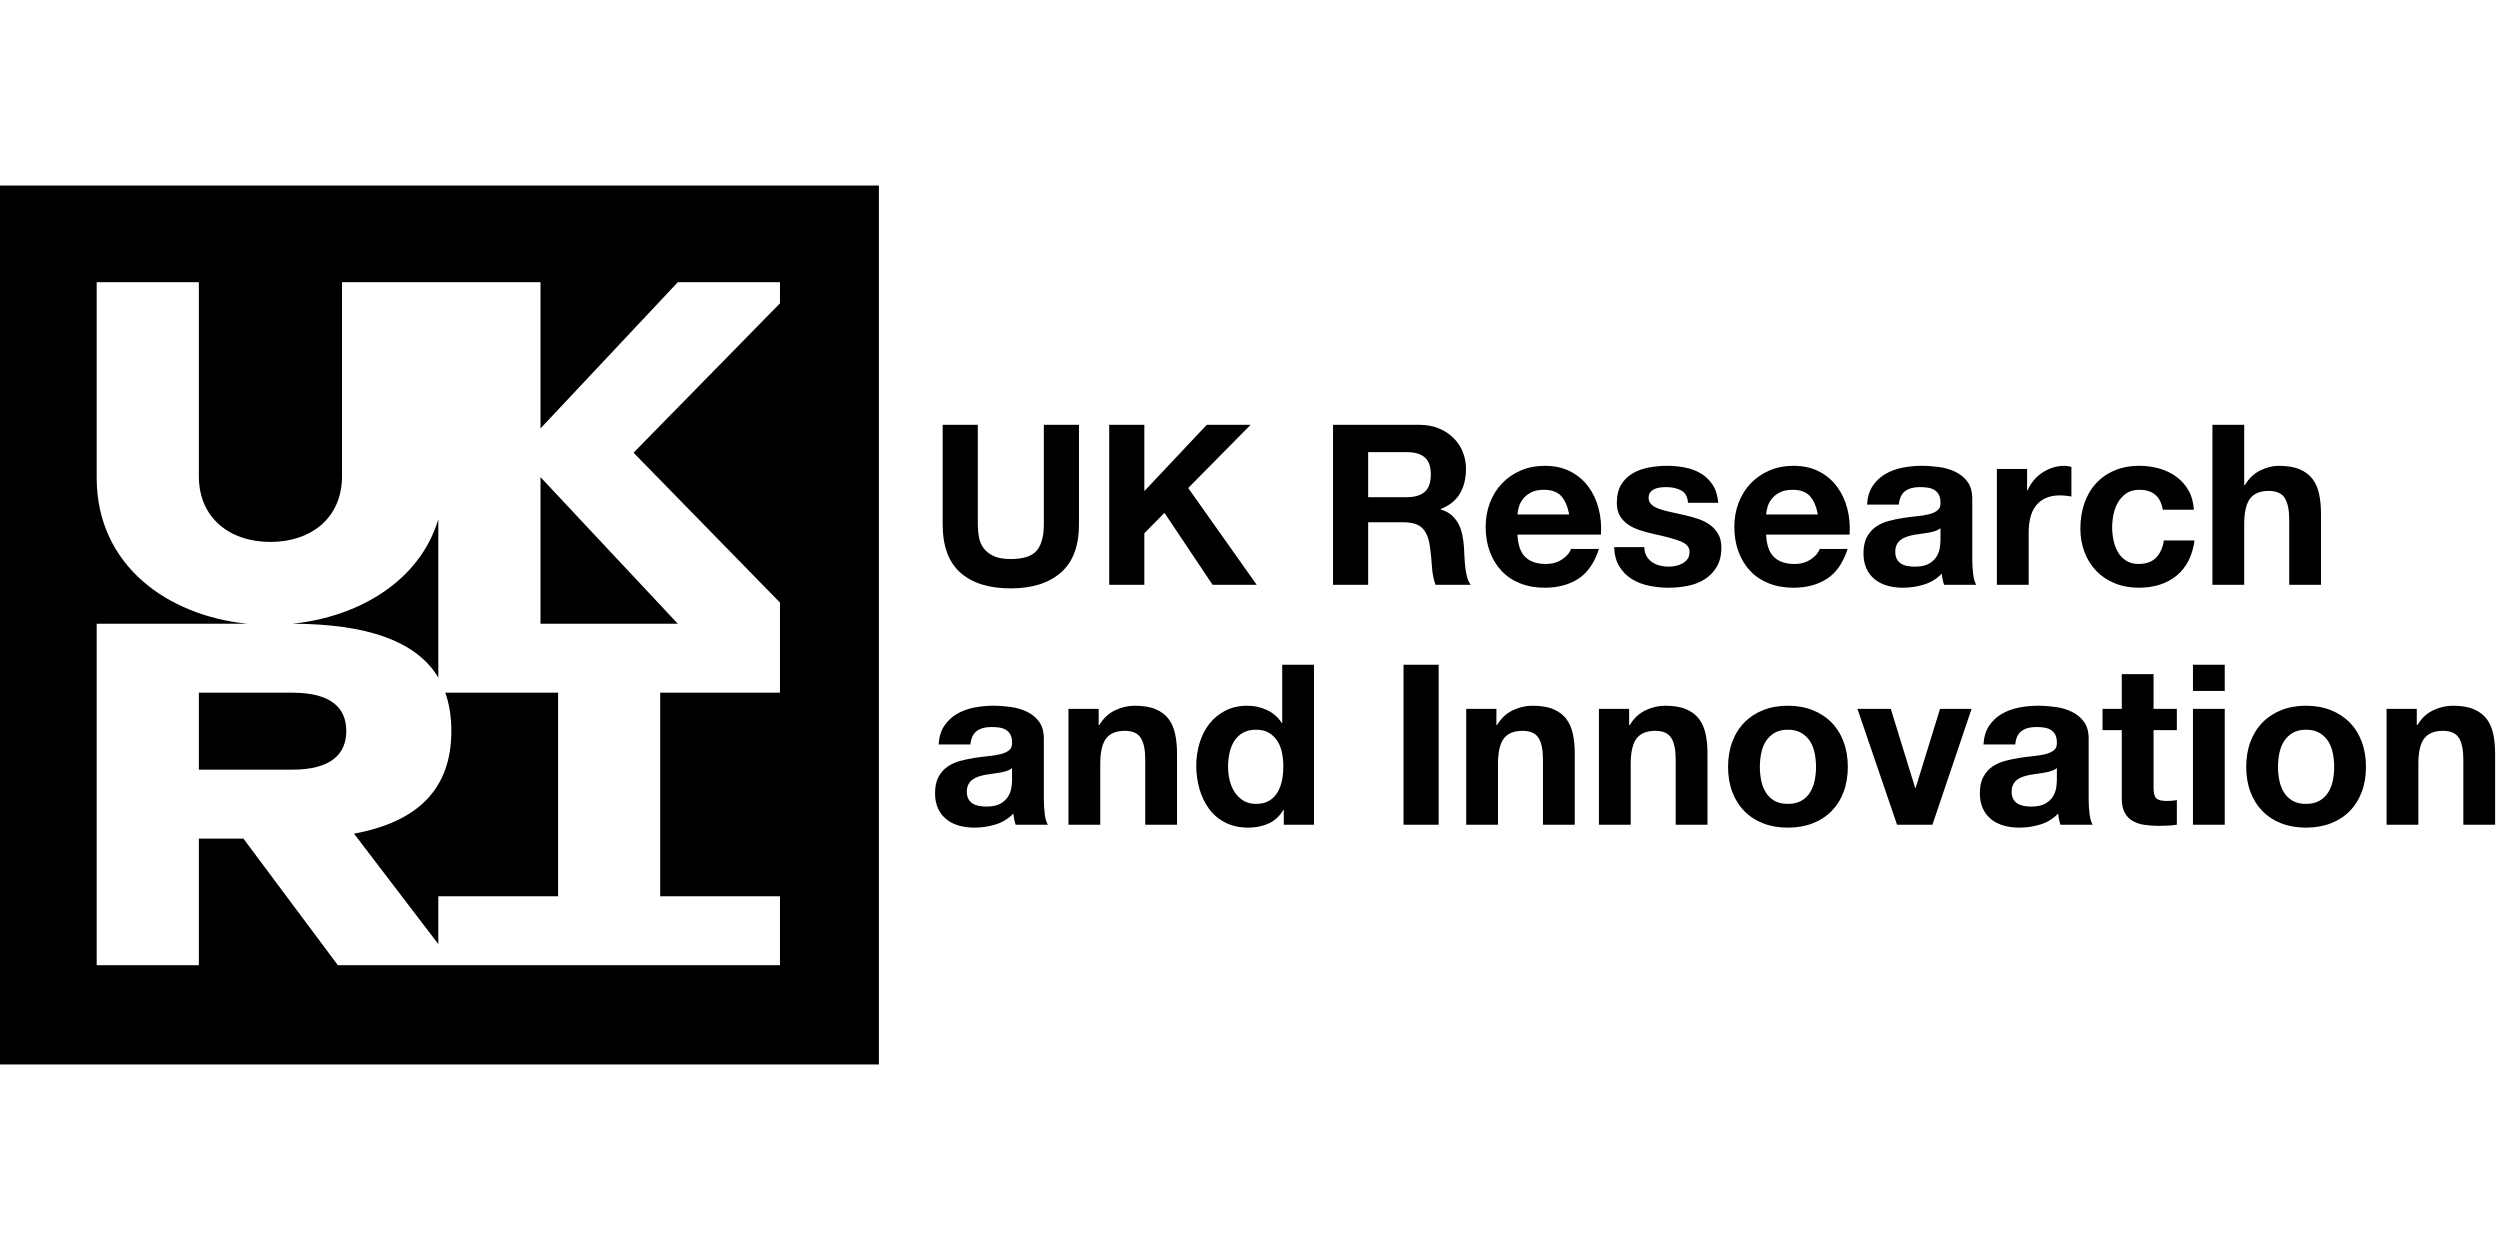
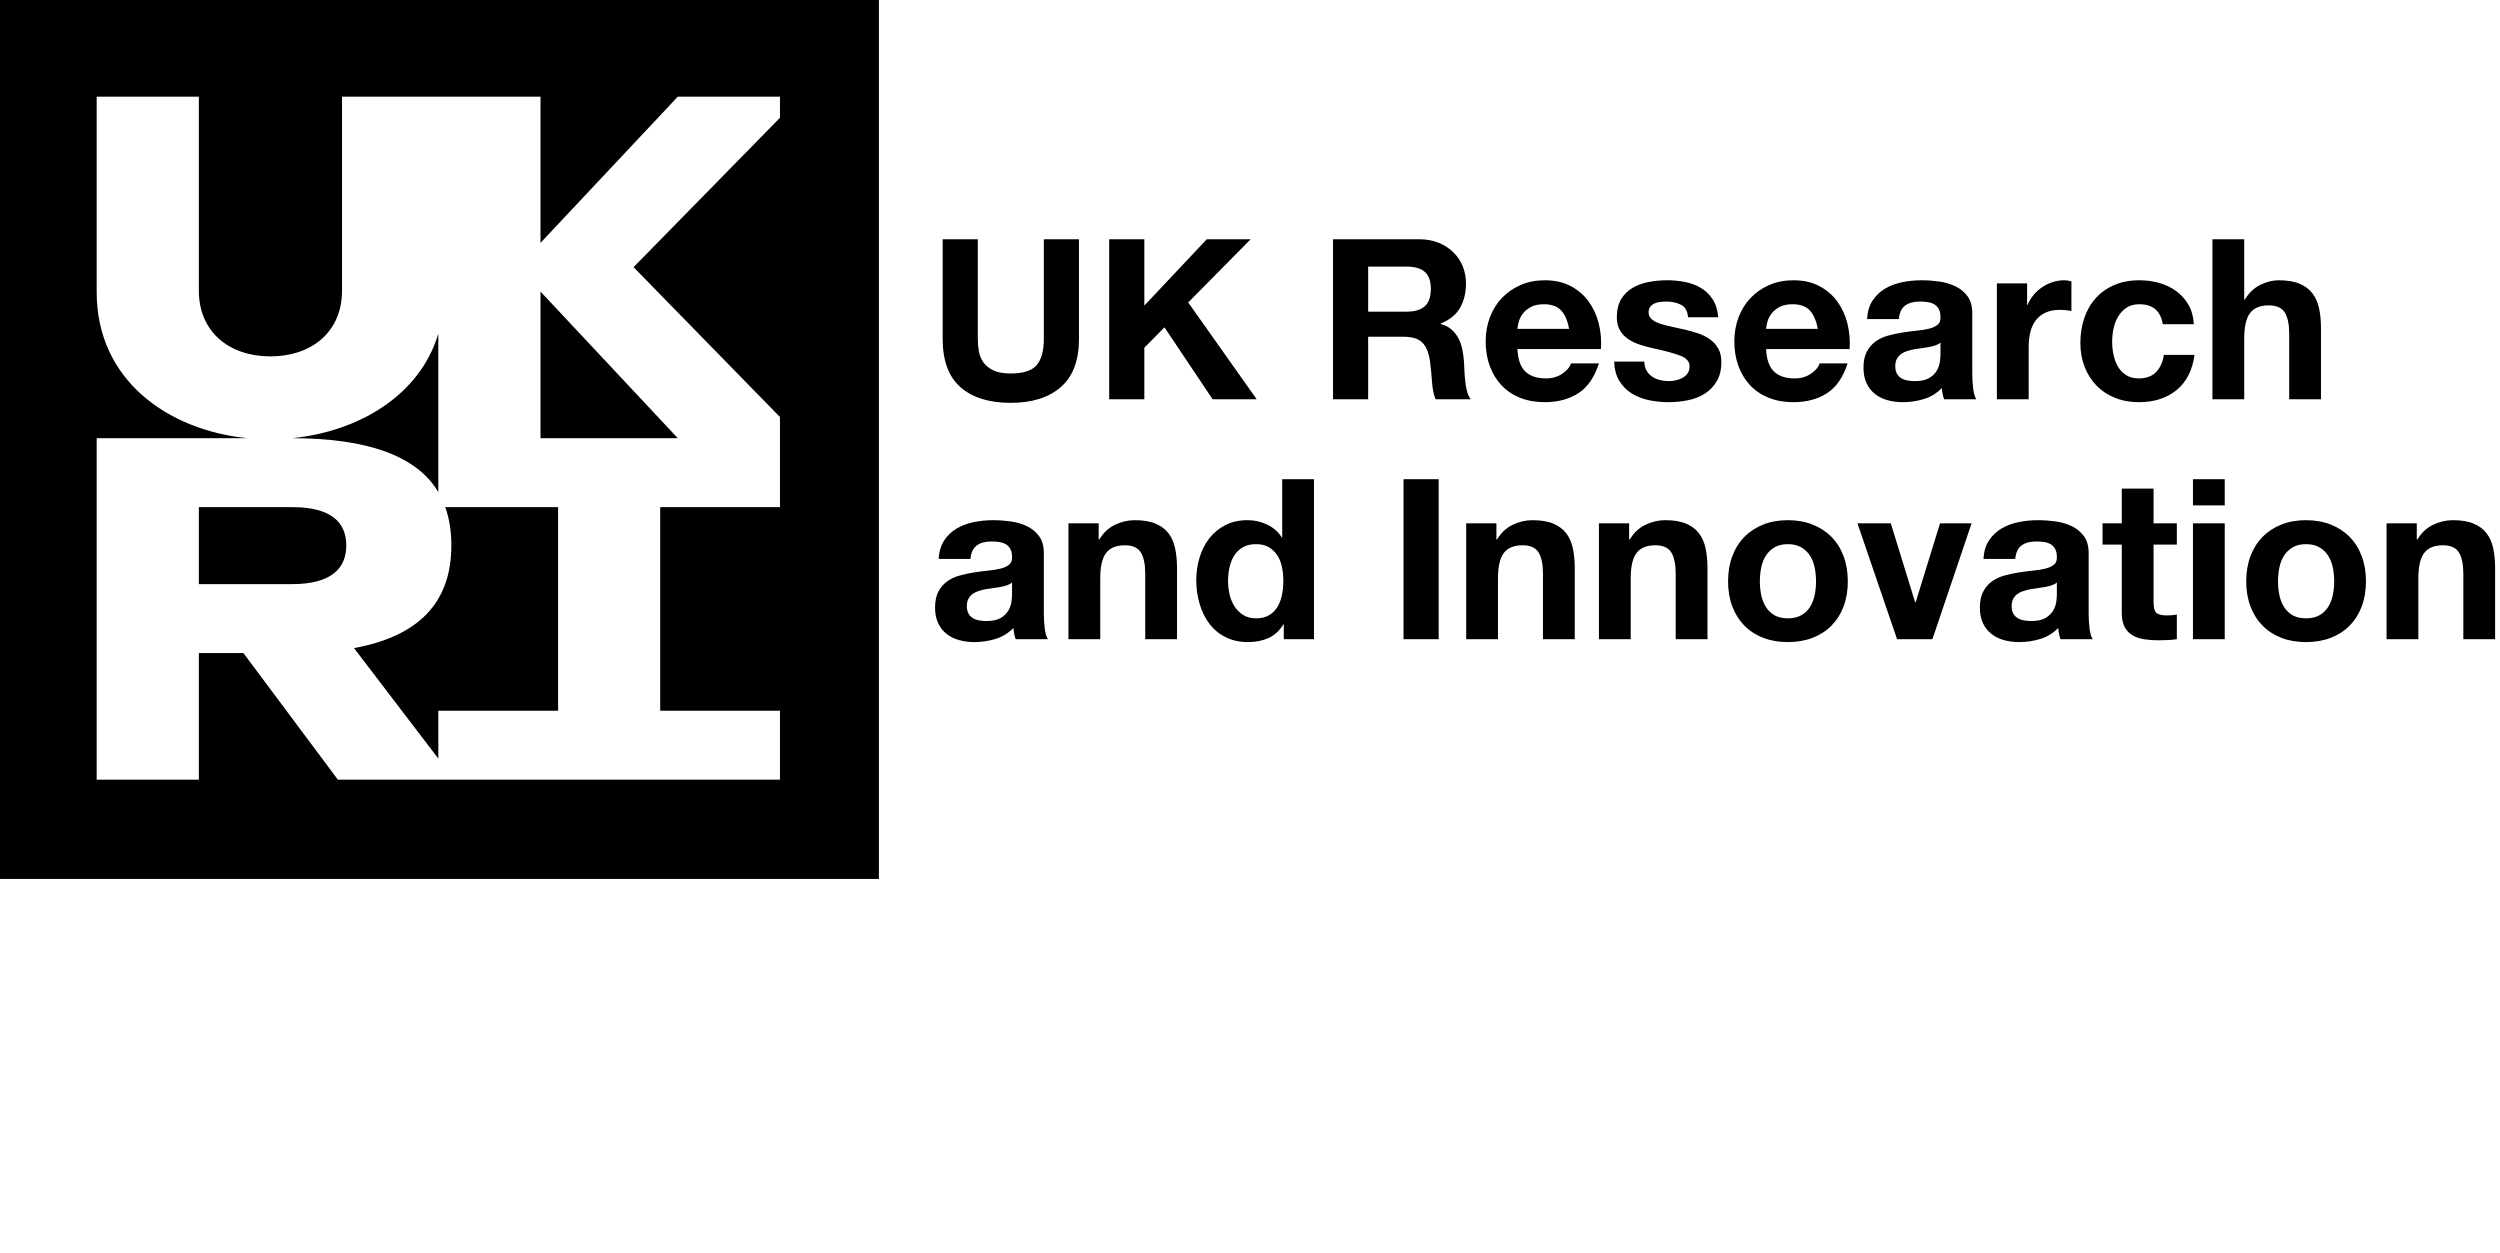
<svg xmlns="http://www.w3.org/2000/svg" viewBox="0 0 1024 513">
-   <path fill="#000" d="M360 76v360H0V76zM81.45 115.6H39.6v80.08c0 35.873 28.965 56.465 61.66 59.798H39.6v139.878h41.85v-51.86h18.256l38.686 51.86h181.08V367.11h-49.056v-83.385h49.056v-36.919l-59.964-61.38 59.964-61.182V115.6h-41.85l-56.235 59.883V115.6h-81.3v79.487c0 17.004-12.603 26.89-29.332 26.89-16.7 0-29.304-9.886-29.304-26.89zm147.143 168.125v83.385h-49.057v19.603l-34.532-45.251c26.28-4.83 39.873-18.417 39.873-42.06 0-5.847-.848-11.073-2.487-15.677zm-108.852 0c15.712 0 22.098 6.101 22.098 15.677s-6.386 15.847-22.098 15.847h-38.29v-31.524zm59.795-71.04v64.882c-8.901-15.027-29.389-22.032-59.795-22.089 27.128-2.768 52.194-17.4 59.795-42.794m41.851-17.26 56.234 60.053h-56.234zm220.562 19.33V174h-14.393v40.755q0 7.343-2.934 10.785-2.933 3.442-10.635 3.442-4.4 0-7.013-1.24-2.613-1.238-4.08-3.212-1.467-1.973-1.925-4.543a29.7 29.7 0 0 1-.458-5.232V174h-14.394v40.755q0 13.401 7.289 19.826t20.581 6.425q13.11 0 20.536-6.47 7.426-6.472 7.426-19.781M454.326 174v65.538h14.394v-21.112l8.25-8.353 19.711 29.465h18.061l-28.053-39.653L512.267 174h-17.97l-25.577 27.17V174zm106.072 29.648v-18.45h15.769q4.95 0 7.426 2.157t2.475 6.93q0 4.957-2.475 7.16t-7.426 2.203zM546.005 174v65.538h14.393v-25.61h14.394q5.409 0 7.792 2.387t3.117 7.527q.55 3.947.826 8.26.275 4.315 1.466 7.436h14.394q-1.009-1.377-1.513-3.35a29 29 0 0 1-.733-4.177 72 72 0 0 1-.321-4.314 245 245 0 0 0-.183-3.672 39 39 0 0 0-.688-4.956q-.504-2.478-1.604-4.544a12.5 12.5 0 0 0-2.842-3.58q-1.743-1.514-4.401-2.249v-.183q5.5-2.203 7.93-6.425t2.43-10.005q0-3.764-1.33-7.022a16.9 16.9 0 0 0-3.85-5.737q-2.521-2.478-6.05-3.901T581.3 174zm96.72 36.716h-21.177q.091-1.377.596-3.121.504-1.744 1.742-3.304t3.3-2.616 5.18-1.056q4.767 0 7.105 2.57t3.255 7.527m-21.177 8.26h34.196q.366-5.506-.917-10.555-1.284-5.049-4.171-8.995-2.889-3.947-7.38-6.288-4.493-2.34-10.543-2.34-5.41 0-9.856 1.927t-7.655 5.278-4.95 7.94q-1.743 4.59-1.743 9.913 0 5.507 1.696 10.097 1.697 4.589 4.814 7.894t7.609 5.094q4.492 1.79 10.085 1.79 8.067 0 13.751-3.672 5.684-3.671 8.435-12.208h-11.46q-.643 2.204-3.484 4.177-2.842 1.974-6.784 1.973-5.501 0-8.434-2.845-2.934-2.845-3.21-9.18m51.982 5.141h-12.377q.183 4.773 2.154 7.94t5.043 5.094 7.013 2.754a39.2 39.2 0 0 0 8.068.826q4.034 0 7.93-.78t6.922-2.708 4.905-5.094 1.879-7.848q0-3.304-1.283-5.554a11.76 11.76 0 0 0-3.393-3.763q-2.108-1.514-4.813-2.432a55 55 0 0 0-5.546-1.56 220 220 0 0 0-5.41-1.194q-2.659-.55-4.72-1.24-2.063-.687-3.347-1.79-1.284-1.1-1.284-2.845 0-1.469.734-2.34a4.8 4.8 0 0 1 1.788-1.331 8 8 0 0 1 2.337-.597q1.284-.138 2.384-.137 3.485 0 6.05 1.33 2.568 1.332 2.843 5.095h12.377q-.368-4.406-2.247-7.297t-4.721-4.636-6.463-2.478a37.5 37.5 0 0 0-7.472-.734q-3.85 0-7.518.688t-6.6 2.386a13.2 13.2 0 0 0-4.722 4.636q-1.788 2.937-1.788 7.527 0 3.12 1.284 5.277a11.15 11.15 0 0 0 3.392 3.58q2.108 1.424 4.813 2.295a64 64 0 0 0 5.546 1.515q6.968 1.469 10.864 2.937 3.897 1.469 3.897 4.406 0 1.743-.825 2.891a6.26 6.26 0 0 1-2.063 1.836 9.8 9.8 0 0 1-2.75 1.01 14 14 0 0 1-2.888.32q-1.926 0-3.713-.458-1.788-.459-3.163-1.423a7.6 7.6 0 0 1-2.246-2.478q-.871-1.514-.871-3.626m71.05-13.401h-21.177q.091-1.377.596-3.121.504-1.744 1.742-3.304t3.3-2.616 5.18-1.056q4.767 0 7.105 2.57t3.254 7.527m-21.177 8.26h34.196q.366-5.506-.917-10.555-1.284-5.049-4.171-8.995-2.889-3.947-7.38-6.288-4.493-2.34-10.543-2.34-5.41 0-9.856 1.927t-7.655 5.278-4.95 7.94q-1.743 4.59-1.743 9.913 0 5.507 1.696 10.097t4.814 7.894 7.609 5.094 10.085 1.79q8.067 0 13.751-3.672 5.685-3.671 8.435-12.208h-11.46q-.643 2.204-3.484 4.177-2.842 1.974-6.784 1.973-5.5 0-8.435-2.845-2.933-2.845-3.208-9.18m41.347-12.299q.274-4.59 2.292-7.618a15.6 15.6 0 0 1 5.134-4.865q3.117-1.836 7.013-2.616t7.839-.78q3.575 0 7.242.504 3.668.505 6.693 1.974t4.95 4.084 1.926 6.93v24.692q0 3.213.366 6.15.367 2.937 1.284 4.406h-13.202a19 19 0 0 1-.596-2.249 20 20 0 0 1-.32-2.34q-3.118 3.212-7.335 4.497a29.4 29.4 0 0 1-8.618 1.285q-3.392 0-6.325-.826-2.935-.825-5.134-2.57t-3.438-4.406q-1.239-2.662-1.238-6.334 0-4.038 1.42-6.654 1.421-2.616 3.668-4.177t5.134-2.34a55 55 0 0 1 5.822-1.24 99 99 0 0 1 5.775-.734q2.842-.275 5.043-.826t3.484-1.606q1.282-1.056 1.191-3.075 0-2.112-.687-3.35-.688-1.24-1.834-1.928-1.146-.69-2.658-.918a22 22 0 0 0-3.255-.23q-3.85 0-6.05 1.653-2.201 1.652-2.568 5.507zm30.07 9.638q-.825.735-2.062 1.147-1.238.413-2.66.689-1.42.275-2.979.459a55 55 0 0 0-3.117.459q-1.467.275-2.888.734-1.42.46-2.475 1.24a5.9 5.9 0 0 0-1.696 1.973q-.642 1.193-.642 3.029 0 1.743.642 2.937a4.9 4.9 0 0 0 1.742 1.882q1.1.689 2.567.963 1.467.276 3.025.276 3.85 0 5.96-1.285 2.107-1.286 3.117-3.075 1.008-1.79 1.237-3.626t.23-2.937zm23.103-24.232v47.455h13.019V218.15q0-3.212.642-5.967.64-2.753 2.154-4.818t3.988-3.259q2.475-1.193 6.05-1.193 1.192 0 2.476.137 1.284.139 2.2.322v-12.117q-1.558-.458-2.842-.458-2.475 0-4.767.734a17.5 17.5 0 0 0-4.309 2.065 16.2 16.2 0 0 0-3.575 3.213 16 16 0 0 0-2.476 4.084h-.183v-8.811zm67.934 16.705h12.744q-.276-4.59-2.2-7.94a17.9 17.9 0 0 0-4.997-5.599q-3.072-2.249-6.968-3.35a29.7 29.7 0 0 0-8.113-1.101q-5.776 0-10.268 1.927t-7.61 5.37-4.721 8.17q-1.605 4.726-1.604 10.234 0 5.323 1.741 9.775t4.86 7.665q3.116 3.212 7.563 5.002t9.764 1.79q9.443 0 15.493-4.957t7.335-14.41h-12.56q-.642 4.405-3.163 7.021t-7.197 2.616q-3.025 0-5.134-1.376a10.3 10.3 0 0 1-3.346-3.534q-1.238-2.157-1.788-4.82a26 26 0 0 1-.55-5.231q0-2.662.55-5.37.55-2.707 1.88-4.957a11.3 11.3 0 0 1 3.437-3.671q2.109-1.423 5.226-1.423 8.342 0 9.626 8.17M906.21 174v65.538h13.018v-24.875q0-7.251 2.384-10.418t7.7-3.167q4.677 0 6.51 2.891t1.834 8.766v26.803h13.018v-29.19q0-4.406-.78-8.03-.778-3.627-2.704-6.15-1.924-2.526-5.271-3.948t-8.572-1.422q-3.667 0-7.518 1.881t-6.326 6.012h-.275V174zM384.467 304.946q.275-4.59 2.292-7.619a15.6 15.6 0 0 1 5.134-4.864q3.117-1.836 7.013-2.616t7.839-.78q3.575 0 7.242.504 3.667.505 6.693 1.974t4.95 4.084 1.926 6.93v24.692q0 3.213.367 6.15.366 2.937 1.283 4.406h-13.202a19 19 0 0 1-.596-2.25 20 20 0 0 1-.32-2.34q-3.118 3.213-7.335 4.498a29.4 29.4 0 0 1-8.618 1.285q-3.392 0-6.325-.826-2.935-.826-5.134-2.57-2.2-1.745-3.438-4.406-1.238-2.662-1.238-6.334 0-4.038 1.421-6.654 1.421-2.617 3.667-4.177 2.247-1.56 5.134-2.34a55 55 0 0 1 5.822-1.24 99 99 0 0 1 5.776-.734q2.841-.275 5.042-.826t3.484-1.606 1.191-3.075q0-2.111-.687-3.35-.688-1.24-1.834-1.928-1.146-.69-2.658-.918a22 22 0 0 0-3.255-.23q-3.85 0-6.05 1.653-2.201 1.652-2.568 5.507zm30.07 9.638q-.825.735-2.062 1.147-1.238.413-2.659.689t-2.98.459a55 55 0 0 0-3.117.459q-1.466.275-2.888.734-1.42.459-2.475 1.24a5.9 5.9 0 0 0-1.696 1.973q-.642 1.193-.642 3.029 0 1.743.642 2.937a4.9 4.9 0 0 0 1.742 1.882q1.1.688 2.567.963 1.467.276 3.025.276 3.85 0 5.96-1.285 2.108-1.286 3.117-3.075t1.237-3.626q.23-1.836.23-2.937zm23.103-24.233v47.456h13.019v-24.875q0-7.252 2.383-10.418 2.385-3.168 7.701-3.167 4.676 0 6.51 2.891t1.833 8.766v26.803h13.019v-29.19q0-4.405-.78-8.031-.779-3.625-2.704-6.15-1.925-2.524-5.272-3.947-3.346-1.423-8.572-1.423-4.126 0-8.067 1.882-3.943 1.883-6.418 6.012h-.275v-6.609zm88.012 23.59q0 2.938-.55 5.691-.55 2.754-1.834 4.911a9.76 9.76 0 0 1-3.438 3.442q-2.154 1.285-5.363 1.285-3.025 0-5.18-1.33a11.44 11.44 0 0 1-3.575-3.489q-1.421-2.157-2.063-4.91a24.2 24.2 0 0 1-.642-5.508q0-2.937.596-5.645.597-2.707 1.925-4.819a10.15 10.15 0 0 1 3.53-3.396q2.2-1.285 5.41-1.285 3.207 0 5.317 1.285a10.6 10.6 0 0 1 3.437 3.35q1.33 2.065 1.88 4.773.55 2.709.55 5.645m.183 17.808v6.058h12.377v-65.538h-13.018v23.865h-.184q-2.2-3.487-6.005-5.278a18.6 18.6 0 0 0-8.022-1.79q-5.225 0-9.168 2.066t-6.555 5.461-3.942 7.848a32 32 0 0 0-1.329 9.225q0 4.957 1.33 9.546 1.33 4.59 3.941 8.124 2.613 3.533 6.647 5.599 4.034 2.065 9.351 2.065 4.676 0 8.389-1.698t6.005-5.553zm49.048-59.48v65.538h14.394v-65.538zm25.67 18.082v47.456h13.019v-24.875q0-7.252 2.383-10.418 2.384-3.168 7.701-3.167 4.676 0 6.51 2.891t1.833 8.766v26.803h13.019v-29.19q0-4.405-.78-8.031-.779-3.625-2.704-6.15-1.926-2.524-5.272-3.947t-8.572-1.423q-4.126 0-8.067 1.882-3.943 1.883-6.418 6.012h-.275v-6.609zm54.366 0v47.456h13.018v-24.875q0-7.252 2.384-10.418 2.384-3.168 7.7-3.167 4.677 0 6.51 2.891t1.834 8.766v26.803h13.018v-29.19q0-4.405-.78-8.031-.778-3.625-2.704-6.15-1.924-2.524-5.271-3.947t-8.572-1.423q-4.126 0-8.068 1.882-3.942 1.883-6.418 6.012h-.275v-6.609zm65.917 23.774q0-2.845.55-5.6.55-2.753 1.88-4.864a10.56 10.56 0 0 1 3.529-3.442q2.2-1.33 5.5-1.331t5.547 1.33q2.247 1.332 3.576 3.443t1.879 4.865.55 5.599q0 2.846-.55 5.553-.55 2.708-1.88 4.865a9.9 9.9 0 0 1-3.575 3.442q-2.246 1.285-5.546 1.285t-5.501-1.285a10 10 0 0 1-3.53-3.442q-1.329-2.157-1.88-4.865a28 28 0 0 1-.55-5.553m-13.019 0q0 5.69 1.742 10.28 1.743 4.59 4.95 7.848 3.21 3.259 7.702 5.003T732.296 339q5.592 0 10.13-1.744t7.747-5.003q3.21-3.258 4.95-7.848 1.743-4.59 1.742-10.28 0-5.691-1.741-10.326-1.743-4.635-4.951-7.894-3.21-3.259-7.747-5.049-4.538-1.79-10.13-1.79t-10.085 1.79-7.701 5.049q-3.21 3.258-4.95 7.894-1.743 4.635-1.743 10.326m83.703 23.682 16.044-47.456h-12.927l-9.993 32.402h-.183l-9.993-32.402h-13.66l16.227 47.456zm20.903-32.861q.274-4.59 2.292-7.619a15.6 15.6 0 0 1 5.134-4.864q3.116-1.836 7.013-2.616t7.839-.78q3.574 0 7.242.504 3.668.505 6.693 1.974 3.026 1.468 4.95 4.084 1.926 2.616 1.926 6.93v24.692q0 3.213.366 6.15.368 2.937 1.284 4.406H843.96a19 19 0 0 1-.596-2.25 20 20 0 0 1-.32-2.34q-3.118 3.213-7.335 4.498a29.4 29.4 0 0 1-8.618 1.285q-3.392 0-6.326-.826t-5.134-2.57q-2.199-1.745-3.438-4.406-1.237-2.662-1.237-6.334 0-4.038 1.42-6.654 1.421-2.617 3.668-4.177t5.134-2.34a55 55 0 0 1 5.822-1.24 99 99 0 0 1 5.775-.734q2.843-.275 5.043-.826t3.483-1.606 1.192-3.075q0-2.111-.687-3.35-.688-1.24-1.834-1.928-1.146-.69-2.659-.918a22 22 0 0 0-3.254-.23q-3.85 0-6.051 1.653-2.2 1.652-2.567 5.507zm30.07 9.638q-.824.735-2.063 1.147-1.237.413-2.658.689t-2.98.459a55 55 0 0 0-3.117.459q-1.466.275-2.888.734-1.42.459-2.475 1.24a5.9 5.9 0 0 0-1.696 1.973q-.642 1.193-.642 3.029 0 1.743.642 2.937a4.9 4.9 0 0 0 1.742 1.882q1.1.688 2.567.963 1.467.276 3.025.276 3.85 0 5.96-1.285 2.108-1.286 3.116-3.075t1.238-3.626q.23-1.836.23-2.937zm39.605-24.233v-14.227H869.08v14.227h-7.884v8.72h7.884v27.996q0 3.58 1.192 5.783t3.254 3.396q2.064 1.193 4.768 1.607a38 38 0 0 0 5.73.413q1.924 0 3.942-.092a31 31 0 0 0 3.667-.367V327.71q-.917.183-1.925.275t-2.109.092q-3.3 0-4.4-1.101-1.1-1.102-1.1-4.406v-23.498h9.534v-8.72zm29.154-7.343v-10.74h-13.018v10.74zm-13.018 7.343v47.456h13.018V290.35zm34.838 23.774q0-2.845.55-5.6.55-2.753 1.88-4.864a10.56 10.56 0 0 1 3.529-3.442q2.2-1.33 5.5-1.331t5.547 1.33q2.247 1.332 3.576 3.443t1.879 4.865.55 5.599q0 2.846-.55 5.553-.55 2.708-1.88 4.865a9.9 9.9 0 0 1-3.575 3.442q-2.246 1.285-5.546 1.285t-5.501-1.285a10 10 0 0 1-3.53-3.442q-1.328-2.157-1.88-4.865a28 28 0 0 1-.55-5.553m-13.019 0q0 5.69 1.742 10.28 1.743 4.59 4.95 7.848 3.21 3.259 7.702 5.003T944.532 339q5.592 0 10.13-1.744t7.747-5.003q3.21-3.258 4.95-7.848 1.743-4.59 1.742-10.28 0-5.691-1.741-10.326-1.743-4.635-4.951-7.894-3.21-3.259-7.747-5.049-4.538-1.79-10.13-1.79t-10.085 1.79-7.701 5.049q-3.21 3.258-4.95 7.894-1.743 4.635-1.743 10.326m57.483-23.774v47.456h13.018v-24.875q0-7.252 2.384-10.418 2.384-3.168 7.7-3.167 4.677 0 6.51 2.891t1.834 8.766v26.803H1022v-29.19q0-4.405-.78-8.031-.778-3.625-2.704-6.15-1.924-2.524-5.271-3.947t-8.572-1.423q-4.126 0-8.068 1.882-3.942 1.883-6.417 6.012h-.276v-6.609z" />
+   <path fill="#000" d="M360 0v360H0V0zM81.45 39.6H39.6v80.08c0 35.873 28.965 56.465 61.66 59.798H39.6v139.878h41.85v-51.86h18.256l38.686 51.86h181.08V291.11h-49.056v-83.385h49.056v-36.919l-59.964-61.38 59.964-61.182V39.6h-41.85l-56.235 59.883V39.6h-81.3v79.487c0 17.004-12.603 26.89-29.332 26.89-16.7 0-29.304-9.886-29.304-26.89zm147.143 168.125v83.385h-49.057v19.603l-34.532-45.251c26.28-4.83 39.873-18.417 39.873-42.06 0-5.847-.848-11.073-2.487-15.677zm-108.852 0c15.712 0 22.098 6.101 22.098 15.677s-6.386 15.847-22.098 15.847h-38.29v-31.524zm59.795-71.04v64.882c-8.901-15.027-29.389-22.032-59.795-22.089 27.128-2.768 52.194-17.4 59.795-42.794m41.851-17.26 56.234 60.053h-56.234zm220.562 19.33V98h-14.393v40.755q0 7.343-2.934 10.785-2.933 3.442-10.635 3.442-4.4 0-7.013-1.24-2.613-1.238-4.08-3.212-1.467-1.973-1.925-4.543a29.7 29.7 0 0 1-.458-5.232V98h-14.394v40.755q0 13.401 7.289 19.826t20.581 6.425q13.11 0 20.536-6.47 7.426-6.472 7.426-19.781M454.326 98v65.538h14.394v-21.112l8.25-8.353 19.711 29.465h18.061l-28.053-39.653L512.267 98h-17.97l-25.577 27.17V98zm106.072 29.648v-18.45h15.769q4.95 0 7.426 2.157t2.475 6.93q0 4.957-2.475 7.16t-7.426 2.203zM546.005 98v65.538h14.393v-25.61h14.394q5.409 0 7.792 2.387t3.117 7.527q.55 3.947.826 8.26.275 4.315 1.466 7.436h14.394q-1.009-1.377-1.513-3.35a29 29 0 0 1-.733-4.177 72 72 0 0 1-.321-4.314 245 245 0 0 0-.183-3.672 39 39 0 0 0-.688-4.956q-.504-2.478-1.604-4.544a12.5 12.5 0 0 0-2.842-3.58q-1.743-1.514-4.401-2.249v-.183q5.5-2.203 7.93-6.425t2.43-10.005q0-3.765-1.33-7.022a16.9 16.9 0 0 0-3.85-5.737q-2.521-2.479-6.05-3.901Q585.701 98 581.3 98zm96.72 36.716h-21.177q.091-1.377.596-3.121.504-1.744 1.742-3.304t3.3-2.616 5.18-1.056q4.767 0 7.105 2.57t3.255 7.527m-21.177 8.26h34.196q.366-5.506-.917-10.555-1.284-5.049-4.171-8.995-2.889-3.947-7.38-6.288-4.493-2.34-10.543-2.34-5.41 0-9.856 1.927t-7.655 5.278-4.95 7.94q-1.743 4.59-1.743 9.913 0 5.508 1.696 10.097 1.697 4.589 4.814 7.894t7.609 5.094q4.492 1.79 10.085 1.79 8.067 0 13.751-3.672 5.684-3.671 8.435-12.208h-11.46q-.643 2.204-3.484 4.177-2.842 1.974-6.784 1.973-5.501 0-8.434-2.845-2.934-2.845-3.21-9.18m51.982 5.141h-12.377q.183 4.773 2.154 7.94t5.043 5.094 7.013 2.754a39.2 39.2 0 0 0 8.068.826q4.034 0 7.93-.78t6.922-2.708 4.905-5.094 1.879-7.848q0-3.304-1.283-5.554a11.76 11.76 0 0 0-3.393-3.763q-2.108-1.514-4.813-2.432a55 55 0 0 0-5.546-1.56 220 220 0 0 0-5.41-1.194q-2.659-.55-4.72-1.24-2.063-.687-3.347-1.79-1.284-1.1-1.284-2.845 0-1.469.734-2.34a4.8 4.8 0 0 1 1.788-1.331 8 8 0 0 1 2.337-.597q1.284-.138 2.384-.137 3.485 0 6.05 1.33 2.568 1.332 2.843 5.095h12.377q-.368-4.406-2.247-7.297t-4.721-4.636-6.463-2.478a37.5 37.5 0 0 0-7.472-.734q-3.85 0-7.518.688t-6.6 2.386a13.2 13.2 0 0 0-4.722 4.636q-1.788 2.937-1.788 7.527 0 3.12 1.284 5.277a11.15 11.15 0 0 0 3.392 3.58q2.108 1.423 4.813 2.295a64 64 0 0 0 5.546 1.515q6.968 1.469 10.864 2.937 3.897 1.469 3.897 4.406 0 1.743-.825 2.891a6.26 6.26 0 0 1-2.063 1.836 9.8 9.8 0 0 1-2.75 1.01 14 14 0 0 1-2.888.32q-1.926 0-3.713-.458-1.788-.459-3.163-1.423a7.6 7.6 0 0 1-2.246-2.478q-.871-1.514-.871-3.626m71.05-13.401h-21.177q.091-1.377.596-3.121.504-1.744 1.742-3.304t3.3-2.616 5.18-1.056q4.767 0 7.105 2.57t3.254 7.527m-21.177 8.26h34.196q.366-5.506-.917-10.555-1.284-5.049-4.171-8.995-2.889-3.947-7.38-6.288-4.493-2.34-10.543-2.34-5.41 0-9.856 1.927t-7.655 5.278-4.95 7.94q-1.743 4.59-1.743 9.913 0 5.508 1.696 10.097t4.814 7.894q3.117 3.304 7.609 5.094t10.085 1.79q8.067 0 13.751-3.672 5.685-3.671 8.435-12.208h-11.46q-.643 2.204-3.484 4.177-2.842 1.974-6.784 1.973-5.5 0-8.435-2.845-2.933-2.845-3.208-9.18m41.347-12.299q.274-4.59 2.292-7.618a15.6 15.6 0 0 1 5.134-4.865q3.117-1.836 7.013-2.616t7.839-.78q3.575 0 7.242.504 3.668.505 6.693 1.974t4.95 4.084 1.926 6.93v24.692q0 3.213.366 6.15.367 2.937 1.284 4.406h-13.202a19 19 0 0 1-.596-2.249 20 20 0 0 1-.32-2.34q-3.118 3.211-7.335 4.497a29.4 29.4 0 0 1-8.618 1.285q-3.392 0-6.325-.826-2.935-.825-5.134-2.57t-3.438-4.406q-1.239-2.662-1.238-6.334 0-4.038 1.42-6.654 1.421-2.616 3.668-4.177t5.134-2.34a55 55 0 0 1 5.822-1.24 99 99 0 0 1 5.775-.734q2.842-.275 5.043-.826t3.484-1.606q1.282-1.056 1.191-3.075 0-2.112-.687-3.35-.688-1.24-1.834-1.928-1.146-.69-2.658-.918a22 22 0 0 0-3.255-.23q-3.85 0-6.05 1.653-2.201 1.652-2.568 5.507zm30.07 9.638q-.825.735-2.062 1.147-1.238.413-2.66.689-1.42.274-2.979.459a55 55 0 0 0-3.117.459q-1.467.275-2.888.734-1.42.46-2.475 1.24a5.9 5.9 0 0 0-1.696 1.973q-.642 1.193-.642 3.029 0 1.743.642 2.937a4.9 4.9 0 0 0 1.742 1.882q1.1.689 2.567.963 1.467.276 3.025.276 3.85 0 5.96-1.285 2.107-1.286 3.117-3.075 1.008-1.79 1.237-3.626t.23-2.937zm23.103-24.232v47.455h13.019V142.15q0-3.212.642-5.967.64-2.753 2.154-4.818t3.988-3.259q2.475-1.194 6.05-1.193 1.192 0 2.476.137 1.284.139 2.2.322v-12.117q-1.558-.459-2.842-.458-2.475 0-4.767.734a17.5 17.5 0 0 0-4.309 2.065 16.2 16.2 0 0 0-3.575 3.213 16 16 0 0 0-2.476 4.084h-.183v-8.811zm67.934 16.705h12.744q-.276-4.59-2.2-7.94a17.9 17.9 0 0 0-4.997-5.599q-3.072-2.249-6.968-3.35a29.7 29.7 0 0 0-8.113-1.101q-5.776 0-10.268 1.927t-7.61 5.37-4.721 8.17q-1.605 4.726-1.604 10.234 0 5.323 1.741 9.775t4.86 7.665q3.116 3.212 7.563 5.002t9.764 1.79q9.443 0 15.493-4.957t7.335-14.41h-12.56q-.642 4.405-3.163 7.021t-7.197 2.616q-3.025 0-5.134-1.376a10.3 10.3 0 0 1-3.346-3.534q-1.238-2.157-1.788-4.82a26 26 0 0 1-.55-5.231q0-2.662.55-5.37.55-2.707 1.88-4.957a11.3 11.3 0 0 1 3.437-3.671q2.109-1.423 5.226-1.423 8.342 0 9.626 8.17M906.21 98v65.538h13.018v-24.875q0-7.251 2.384-10.418t7.7-3.167q4.677 0 6.51 2.891t1.834 8.766v26.803h13.018v-29.19q0-4.406-.78-8.03-.778-3.627-2.704-6.15-1.924-2.526-5.271-3.948t-8.572-1.422q-3.667 0-7.518 1.881t-6.326 6.012h-.275V98zM384.467 228.946q.275-4.59 2.292-7.619a15.6 15.6 0 0 1 5.134-4.864q3.117-1.836 7.013-2.616t7.839-.78q3.575 0 7.242.504 3.667.505 6.693 1.974t4.95 4.084 1.926 6.93v24.692q0 3.213.367 6.15.366 2.937 1.283 4.406h-13.202a19 19 0 0 1-.596-2.25 20 20 0 0 1-.32-2.34q-3.118 3.213-7.335 4.498a29.4 29.4 0 0 1-8.618 1.285q-3.392 0-6.325-.826-2.935-.826-5.134-2.57-2.2-1.745-3.438-4.406-1.238-2.662-1.238-6.334 0-4.038 1.421-6.654 1.421-2.617 3.667-4.177 2.247-1.56 5.134-2.34a55 55 0 0 1 5.822-1.24 99 99 0 0 1 5.776-.734q2.841-.275 5.042-.826t3.484-1.606 1.191-3.075q0-2.111-.687-3.35-.688-1.24-1.834-1.928-1.146-.69-2.658-.918a22 22 0 0 0-3.255-.23q-3.85 0-6.05 1.653-2.201 1.652-2.568 5.507zm30.07 9.638q-.825.735-2.062 1.147-1.238.414-2.659.689t-2.98.459a55 55 0 0 0-3.117.459q-1.466.275-2.888.734-1.42.459-2.475 1.24a5.9 5.9 0 0 0-1.696 1.973q-.642 1.193-.642 3.029 0 1.743.642 2.937a4.9 4.9 0 0 0 1.742 1.882q1.1.689 2.567.963 1.467.276 3.025.276 3.85 0 5.96-1.285 2.108-1.285 3.117-3.075t1.237-3.626q.23-1.836.23-2.937zm23.103-24.233v47.456h13.019v-24.875q0-7.252 2.383-10.418 2.385-3.167 7.701-3.167 4.676 0 6.51 2.891t1.833 8.766v26.803h13.019v-29.19q0-4.406-.78-8.031-.779-3.625-2.704-6.15-1.925-2.524-5.272-3.947-3.346-1.423-8.572-1.423-4.126 0-8.067 1.882-3.943 1.882-6.418 6.012h-.275v-6.609zm88.012 23.59q0 2.939-.55 5.691-.55 2.754-1.834 4.911a9.76 9.76 0 0 1-3.438 3.442q-2.154 1.285-5.363 1.285-3.025 0-5.18-1.33a11.44 11.44 0 0 1-3.575-3.489q-1.421-2.157-2.063-4.91a24.2 24.2 0 0 1-.642-5.508q0-2.937.596-5.645.597-2.707 1.925-4.819a10.15 10.15 0 0 1 3.53-3.396q2.2-1.285 5.41-1.285 3.207 0 5.317 1.285a10.6 10.6 0 0 1 3.437 3.35q1.33 2.065 1.88 4.773.55 2.709.55 5.645m.183 17.808v6.058h12.377v-65.538h-13.018v23.865h-.184q-2.2-3.487-6.005-5.278a18.6 18.6 0 0 0-8.022-1.79q-5.225 0-9.168 2.066t-6.555 5.461-3.942 7.848a32 32 0 0 0-1.329 9.225q0 4.957 1.33 9.546 1.33 4.59 3.941 8.124 2.613 3.533 6.647 5.599 4.034 2.065 9.351 2.065 4.676 0 8.389-1.698t6.005-5.553zm49.048-59.48v65.538h14.394v-65.538zm25.67 18.082v47.456h13.019v-24.875q0-7.252 2.383-10.418 2.384-3.167 7.701-3.167 4.676 0 6.51 2.891t1.833 8.766v26.803h13.019v-29.19q0-4.406-.78-8.031-.779-3.625-2.704-6.15-1.926-2.524-5.272-3.947t-8.572-1.423q-4.126 0-8.067 1.882-3.943 1.882-6.418 6.012h-.275v-6.609zm54.366 0v47.456h13.018v-24.875q0-7.252 2.384-10.418 2.384-3.167 7.7-3.167 4.677 0 6.51 2.891t1.834 8.766v26.803h13.018v-29.19q0-4.406-.78-8.031-.778-3.625-2.704-6.15-1.924-2.524-5.271-3.947t-8.572-1.423q-4.126 0-8.068 1.882t-6.418 6.012h-.275v-6.609zm65.917 23.774q0-2.845.55-5.6.55-2.753 1.88-4.864a10.56 10.56 0 0 1 3.529-3.442q2.2-1.33 5.5-1.331t5.547 1.33q2.247 1.332 3.576 3.443t1.879 4.865.55 5.599-.55 5.553-1.88 4.865a9.9 9.9 0 0 1-3.575 3.442q-2.246 1.285-5.546 1.285t-5.501-1.285a10 10 0 0 1-3.53-3.442q-1.329-2.157-1.88-4.865a28 28 0 0 1-.55-5.553m-13.019 0q0 5.69 1.742 10.28 1.743 4.59 4.95 7.848 3.21 3.259 7.702 5.003T732.296 263q5.592 0 10.13-1.744t7.747-5.003q3.21-3.258 4.95-7.848 1.743-4.59 1.742-10.28 0-5.691-1.741-10.326-1.743-4.636-4.951-7.894-3.21-3.259-7.747-5.049-4.538-1.79-10.13-1.79t-10.085 1.79-7.701 5.049q-3.21 3.258-4.95 7.894-1.743 4.635-1.743 10.326m83.703 23.682 16.044-47.456h-12.927l-9.993 32.402h-.183l-9.993-32.402h-13.66l16.227 47.456zm20.903-32.861q.274-4.59 2.292-7.619a15.6 15.6 0 0 1 5.134-4.864q3.116-1.836 7.013-2.616t7.839-.78q3.574 0 7.242.504 3.668.505 6.693 1.974 3.026 1.468 4.95 4.084 1.926 2.616 1.926 6.93v24.692q0 3.213.366 6.15.368 2.937 1.284 4.406H843.96a19 19 0 0 1-.596-2.25 20 20 0 0 1-.32-2.34q-3.118 3.213-7.335 4.498a29.4 29.4 0 0 1-8.618 1.285q-3.392 0-6.326-.826t-5.134-2.57q-2.199-1.745-3.438-4.406-1.237-2.662-1.237-6.334 0-4.038 1.42-6.654 1.421-2.617 3.668-4.177t5.134-2.34a55 55 0 0 1 5.822-1.24 99 99 0 0 1 5.775-.734q2.843-.275 5.043-.826t3.483-1.606 1.192-3.075q0-2.111-.687-3.35-.688-1.24-1.834-1.928-1.146-.69-2.659-.918a22 22 0 0 0-3.254-.23q-3.85 0-6.051 1.653-2.2 1.652-2.567 5.507zm30.07 9.638q-.824.735-2.063 1.147-1.237.414-2.658.689t-2.98.459a55 55 0 0 0-3.117.459q-1.466.275-2.888.734-1.42.459-2.475 1.24a5.9 5.9 0 0 0-1.696 1.973q-.642 1.193-.642 3.029 0 1.743.642 2.937a4.9 4.9 0 0 0 1.742 1.882q1.1.689 2.567.963 1.467.276 3.025.276 3.85 0 5.96-1.285 2.108-1.285 3.116-3.075t1.238-3.626q.23-1.836.23-2.937zm39.605-24.233v-14.227H869.08v14.227h-7.884v8.72h7.884v27.996q0 3.58 1.192 5.783t3.254 3.396q2.064 1.193 4.768 1.607a38 38 0 0 0 5.73.413q1.924 0 3.942-.092a31 31 0 0 0 3.667-.367V251.71q-.917.183-1.925.275t-2.109.092q-3.3 0-4.4-1.101-1.1-1.102-1.1-4.406v-23.498h9.534v-8.72zm29.154-7.343v-10.74h-13.018v10.74zm-13.018 7.343v47.456h13.018V214.35zm34.838 23.774q0-2.845.55-5.6.55-2.753 1.88-4.864a10.56 10.56 0 0 1 3.529-3.442q2.2-1.33 5.5-1.331t5.547 1.33q2.247 1.332 3.576 3.443t1.879 4.865.55 5.599-.55 5.553-1.88 4.865a9.9 9.9 0 0 1-3.575 3.442q-2.246 1.285-5.546 1.285t-5.501-1.285a10 10 0 0 1-3.53-3.442q-1.328-2.157-1.88-4.865a28 28 0 0 1-.55-5.553m-13.019 0q0 5.69 1.742 10.28 1.743 4.59 4.95 7.848 3.21 3.259 7.702 5.003T944.532 263q5.592 0 10.13-1.744t7.747-5.003q3.21-3.258 4.95-7.848 1.743-4.59 1.742-10.28 0-5.691-1.741-10.326-1.743-4.636-4.951-7.894-3.21-3.259-7.747-5.049-4.538-1.79-10.13-1.79t-10.085 1.79-7.701 5.049q-3.21 3.258-4.95 7.894-1.743 4.635-1.743 10.326m57.483-23.774v47.456h13.018v-24.875q0-7.252 2.384-10.418 2.384-3.167 7.7-3.167 4.677 0 6.51 2.891t1.834 8.766v26.803H1022v-29.19q0-4.406-.78-8.031-.778-3.625-2.704-6.15-1.924-2.524-5.271-3.947t-8.572-1.423q-4.126 0-8.068 1.882t-6.417 6.012h-.276v-6.609z" />
</svg>
